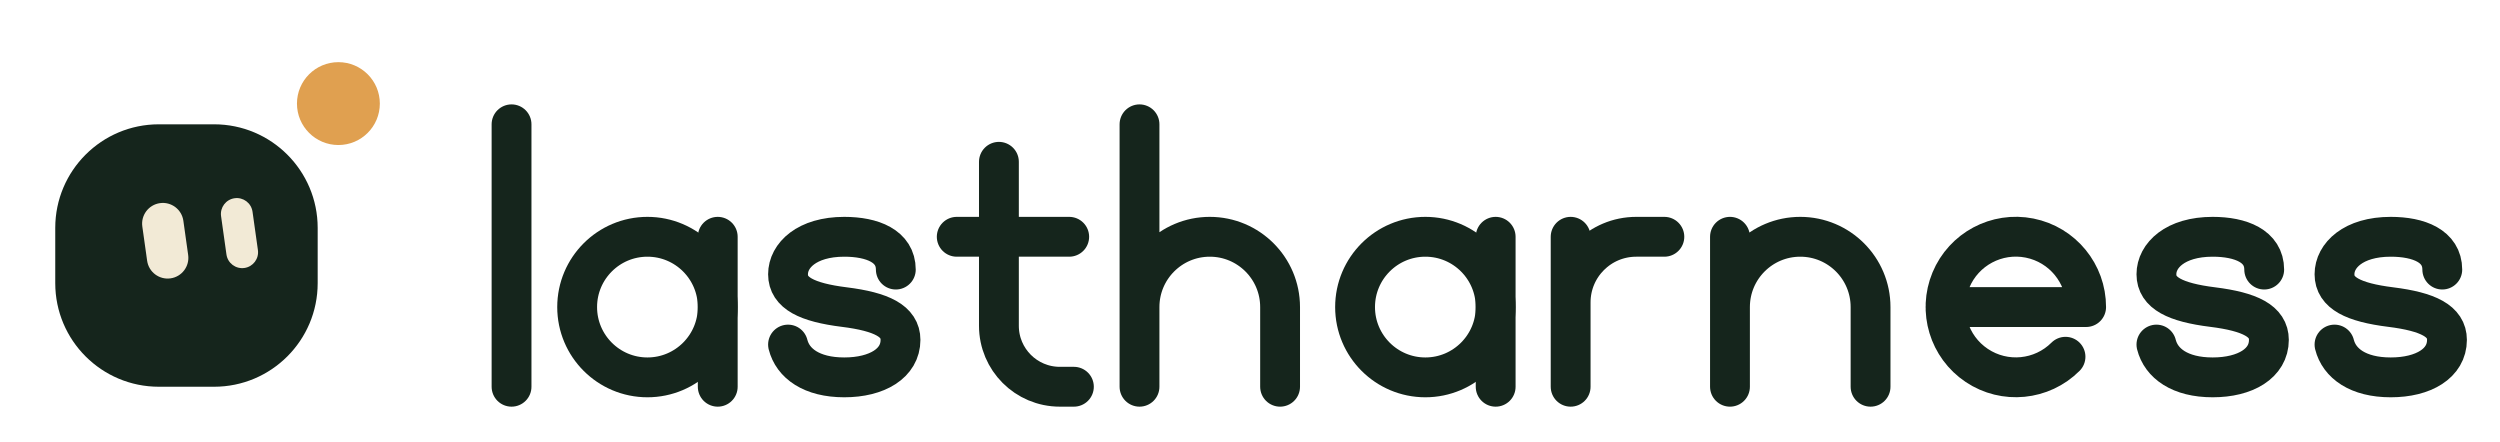
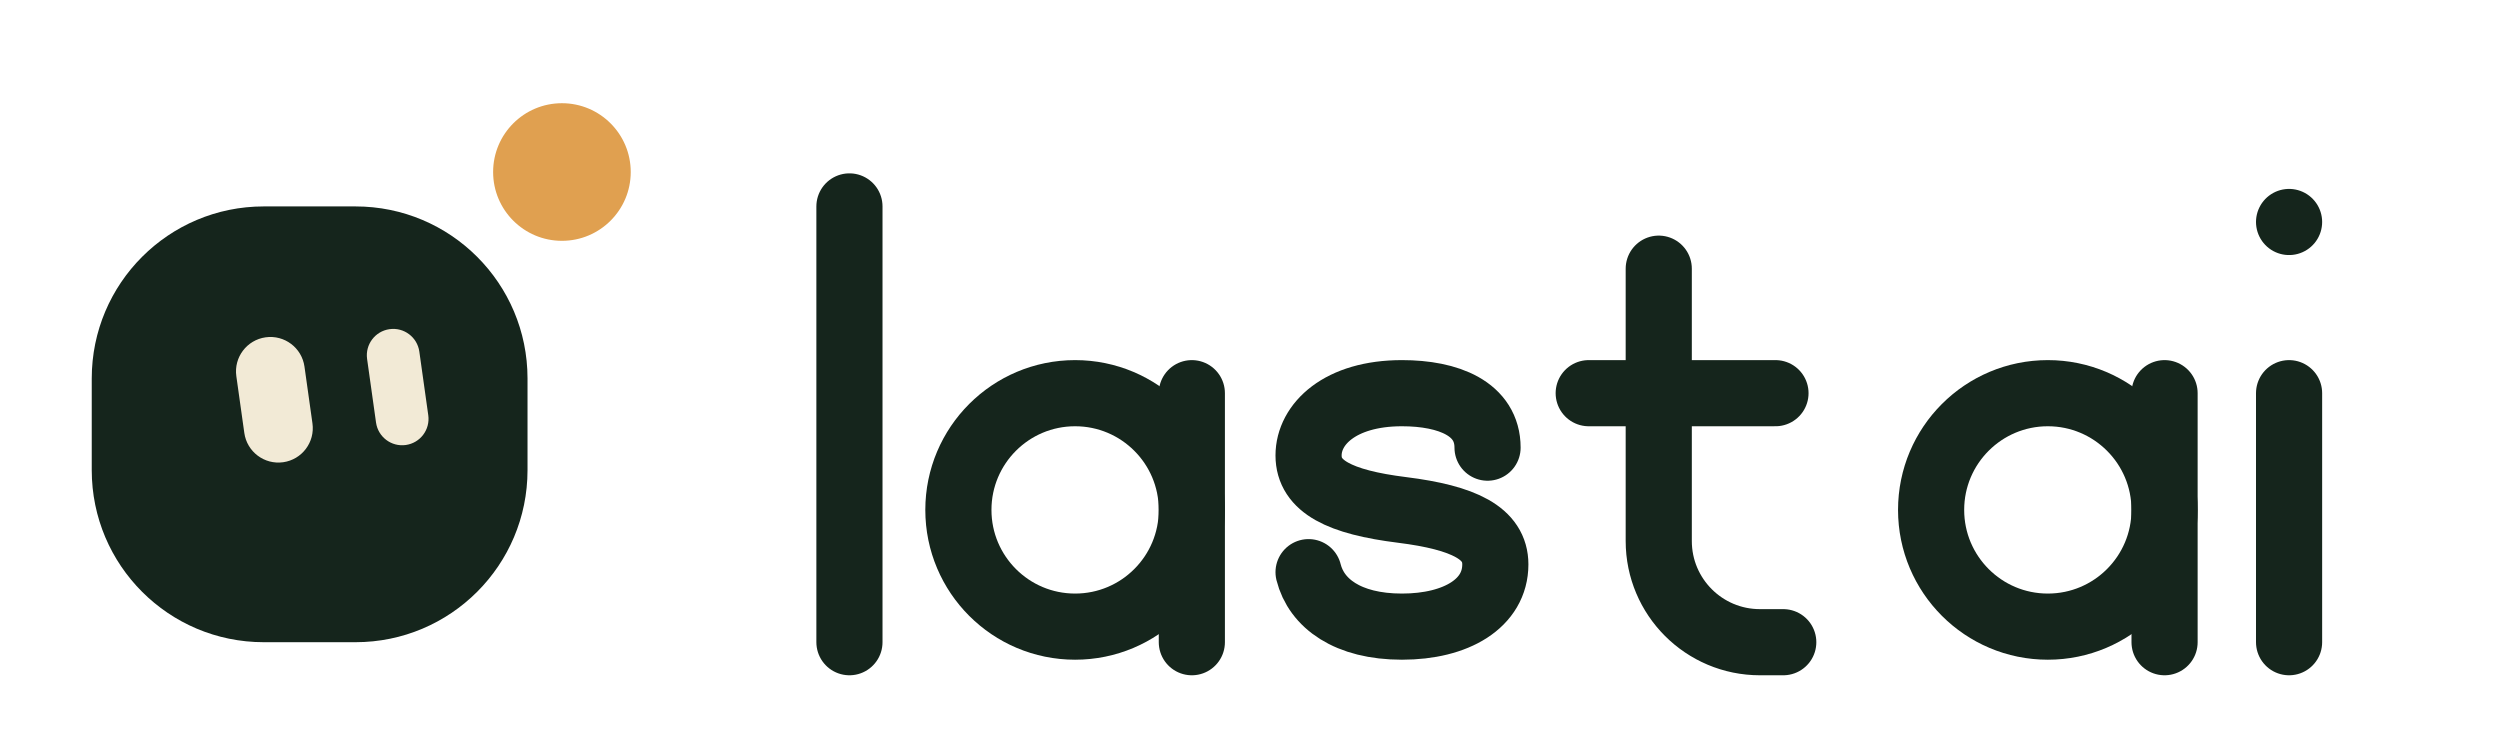
- <svg xmlns="http://www.w3.org/2000/svg" viewBox="0 0 362 64" width="362" height="64">
+ <svg xmlns="http://www.w3.org/2000/svg" viewBox="0 0 218 64" width="218" height="64">
  <g class="" style="transform-origin:27px 37px">
    <rect x="8" y="18" width="38" height="38" rx="15" fill="#15251c" />
  </g>
  <g class="" style="transform-origin:27px 37px">
    <g transform="translate(2.4 -2) rotate(-8 27 37)">
      <rect x="18.6" y="30.6" width="6" height="11" rx="3" fill="#f2ead6" />
      <rect x="30.1" y="31.4" width="4.6" height="10.2" rx="2.3" fill="#f2ead6" />
    </g>
  </g>
  <circle class="" style="transform-origin:49px 15px" cx="49" cy="15" r="6" fill="#e0a050" />
  <g transform="translate(70 12.57143) scale(0.6785714)">
    <g fill="none" stroke="#15251c" stroke-width="8.5" stroke-linecap="round" stroke-linejoin="round">
      <path d="M6 8V64" />
      <circle cx="35" cy="47" r="15" />
      <path d="M50 32V64" />
      <path d="M88 39C88 34 83 32 77 32C69 32 65 36 65 40C65 44 69 46 77 47C85 48 89 50 89 54C89 59 84 62 77 62C70 62 66 59 65 55" />
      <path d="M110 16V51A13 13 0 0 0 123 64H126M101 32H125" />
    </g>
    <g fill="none" stroke="#15251c" stroke-width="8.5" stroke-linecap="round" stroke-linejoin="round">
-       <path d="M140 8V64M140 47A15 15 0 0 1 170 47V64" />
-       <circle cx="201" cy="47" r="15" />
-       <path d="M216 32V64" />
-       <path d="M232 32V64M232 46A14 14 0 0 1 246 32H252" />
-       <path d="M266 32V64M266 47A15 15 0 0 1 296 47V64" />
-       <path d="M312 47H342A15 15 0 1 0 337.6 57.6" />
-       <path d="M380 39C380 34 375 32 369 32C361 32 357 36 357 40C357 44 361 46 369 47C377 48 381 50 381 54C381 59 376 62 369 62C362 62 358 59 357 55" />
-       <path d="M418 39C418 34 413 32 407 32C399 32 395 36 395 40C395 44 399 46 407 47C415 48 419 50 419 54C419 59 414 62 407 62C400 62 396 59 395 55" />
+       <circle cx="160" cy="47" r="15" />
+       <path d="M175 32V64" />
+       <path d="M191 32V64" />
+       <path d="M191 10V10" />
    </g>
  </g>
</svg>
